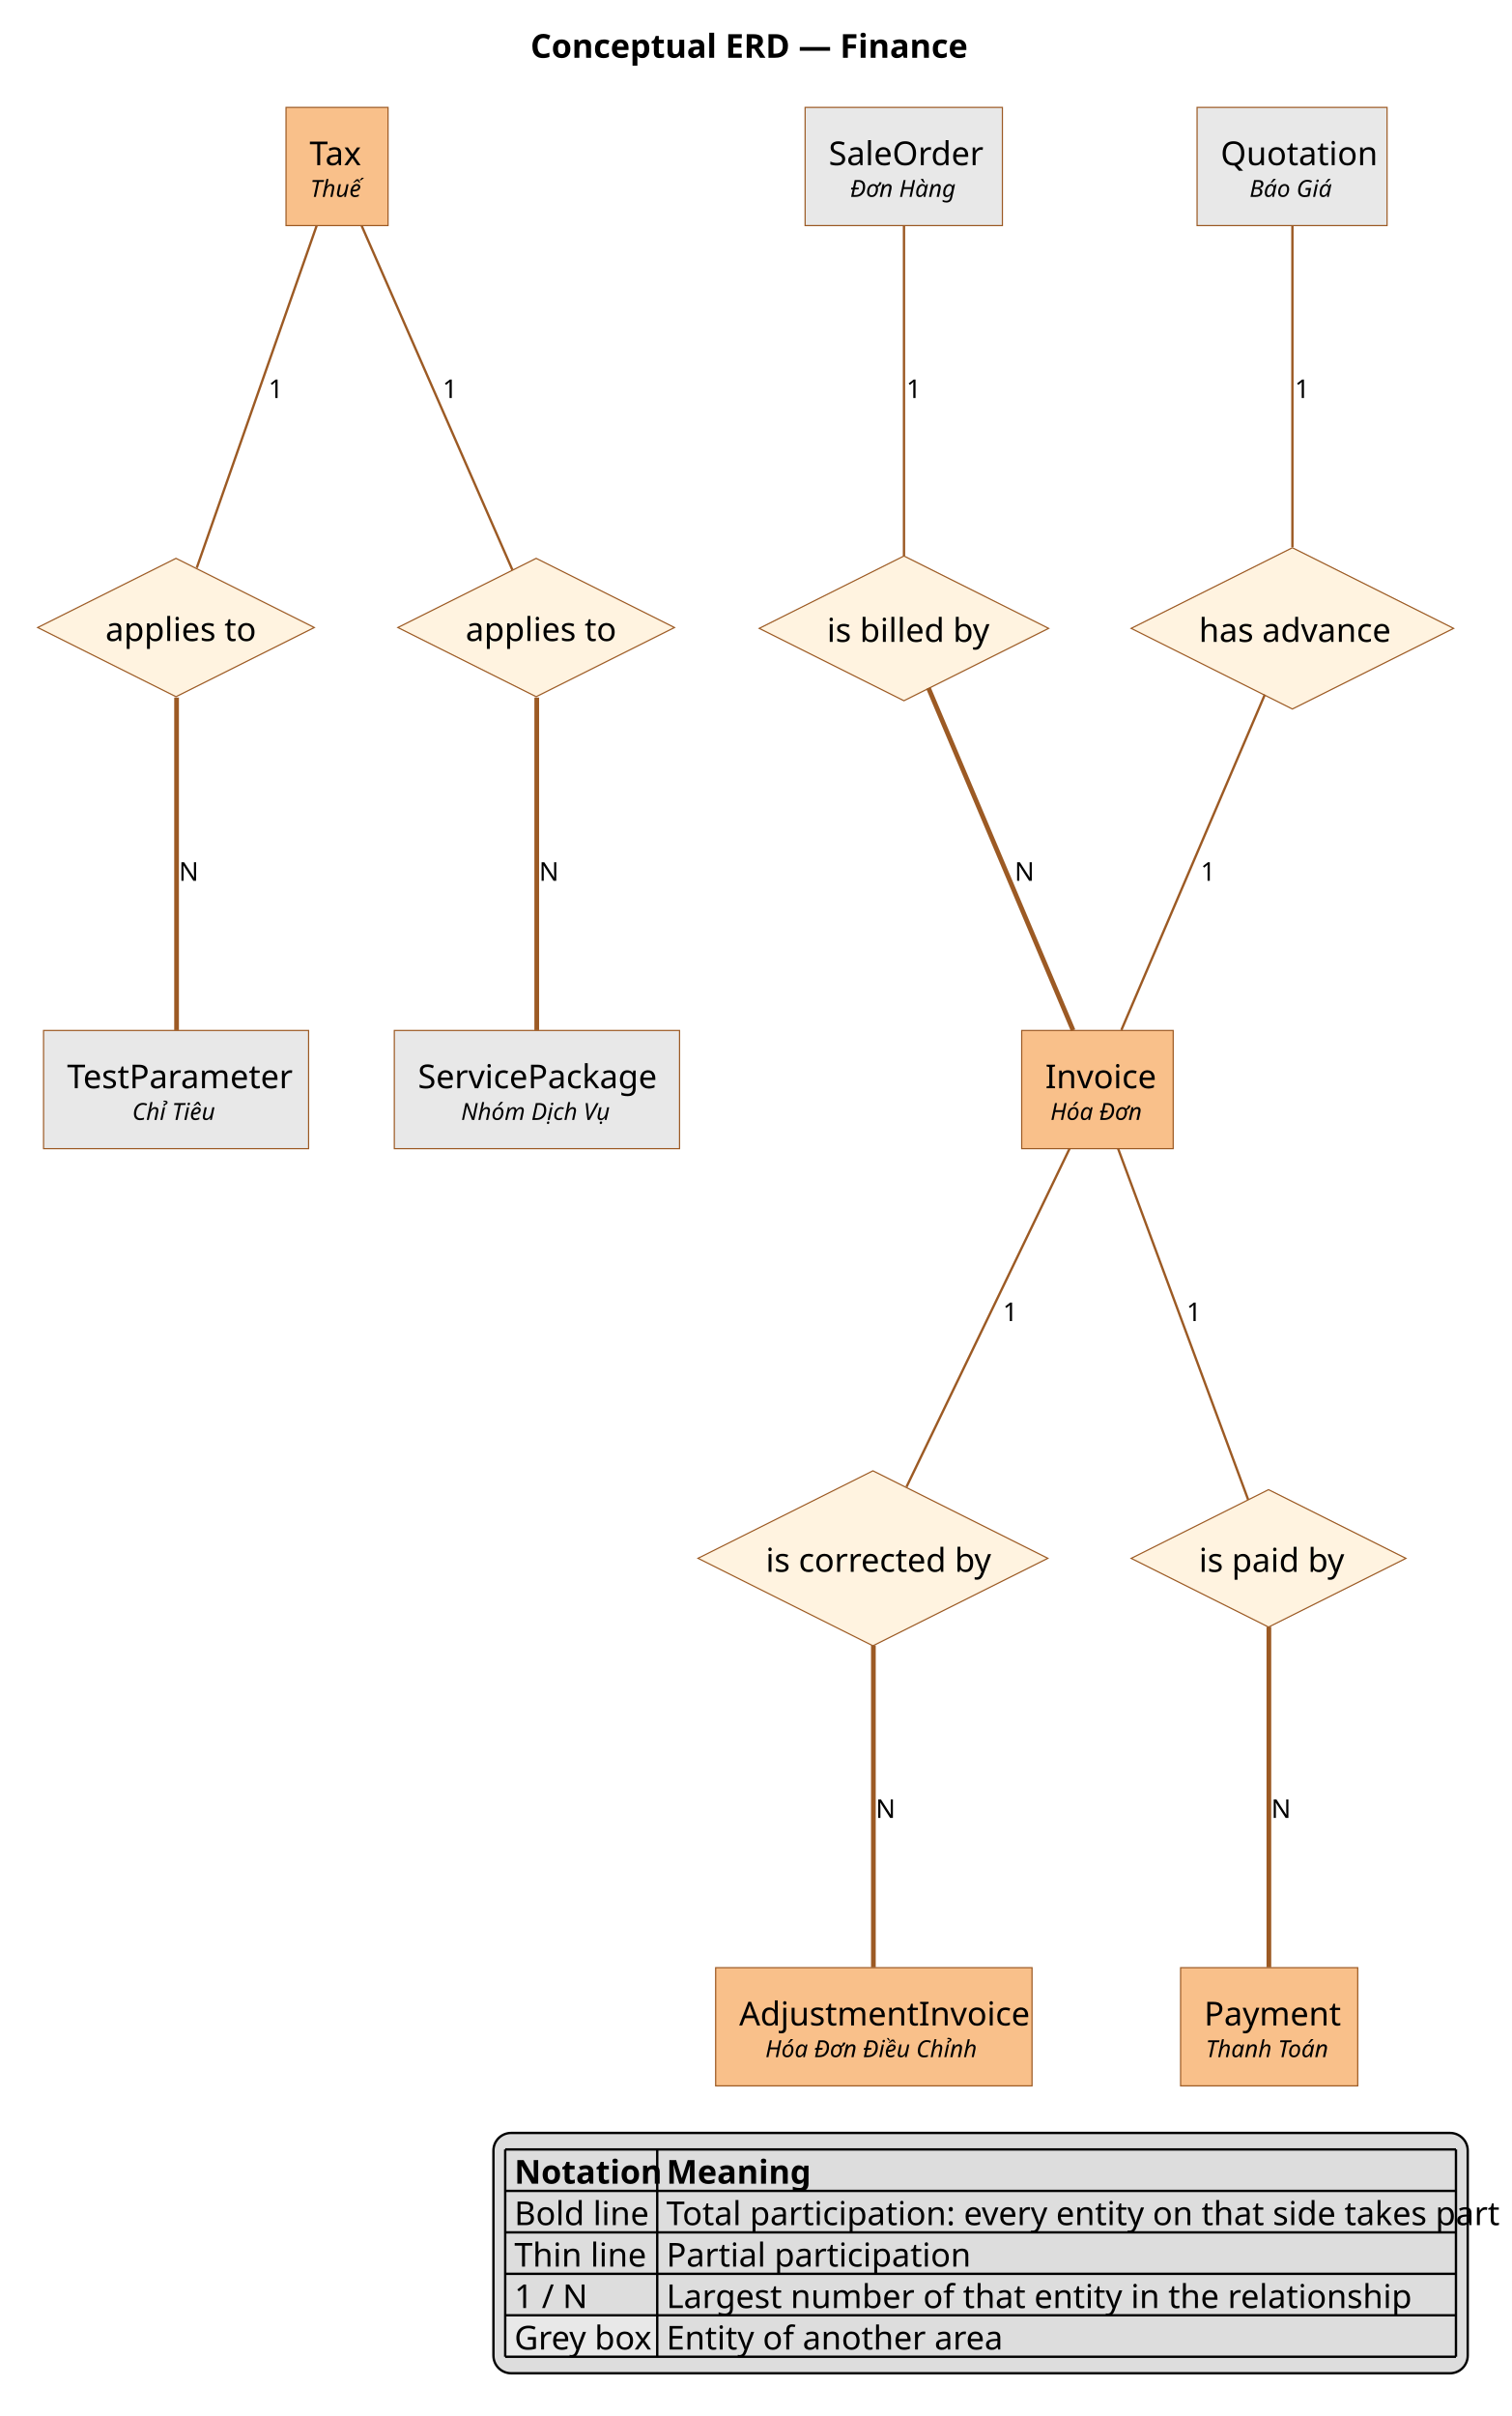
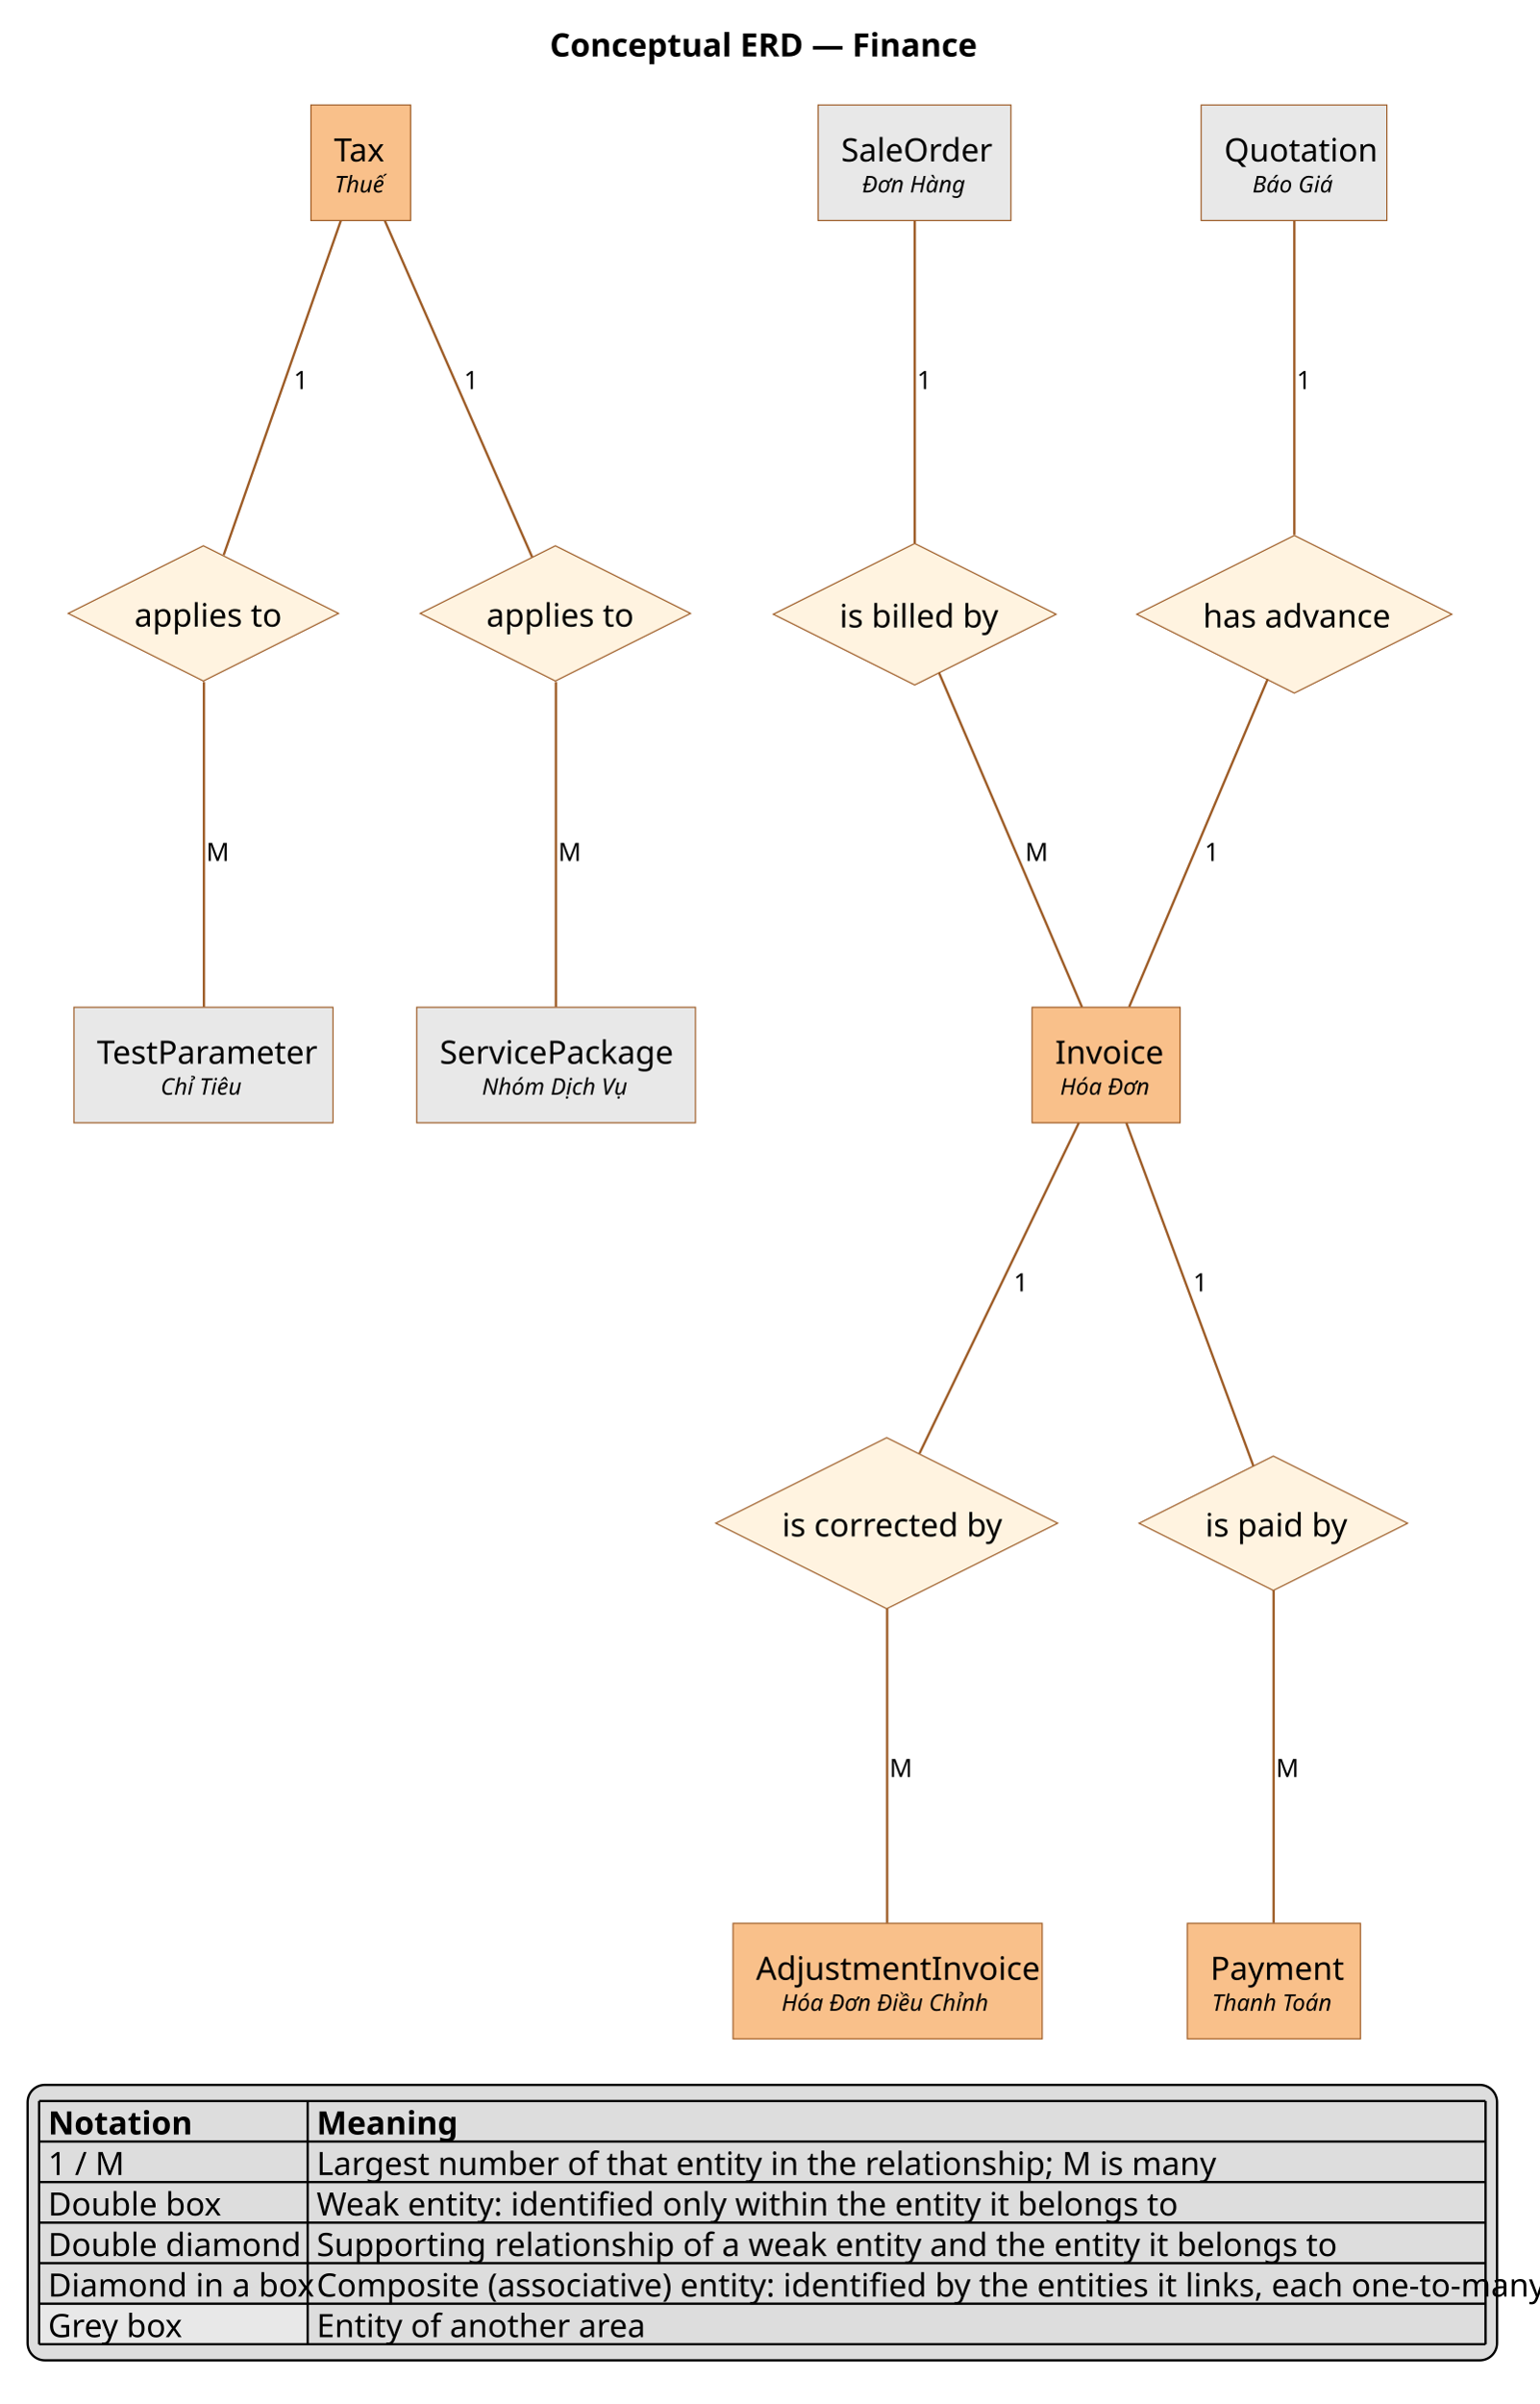
- <svg xmlns="http://www.w3.org/2000/svg" contentStyleType="text/css" data-diagram-type="CHEN_EER" height="1026px" preserveAspectRatio="none" style="width:642px;height:1026px;background:#FFFFFF;" version="1.1" viewBox="0 0 642 1026" width="642px" zoomAndPan="magnify">
+ <svg xmlns="http://www.w3.org/2000/svg" contentStyleType="text/css" data-diagram-type="CHEN_EER" height="1044px" preserveAspectRatio="none" style="width:669px;height:1044px;background:#FFFFFF;" version="1.1" viewBox="0 0 669 1044" width="669px" zoomAndPan="magnify">
  <defs />
  <g>
    <g class="title" data-source-line="7">
-       <text fill="#000000" font-family="sans-serif" font-size="14" font-weight="700" lengthAdjust="spacing" textLength="184.796" x="225.338" y="24.533">Conceptual ERD — Finance</text>
+       <text fill="#000000" font-family="sans-serif" font-size="14" font-weight="700" lengthAdjust="spacing" textLength="184.796" x="238.977" y="24.533">Conceptual ERD — Finance</text>
    </g>
    <g>
-       <rect fill="#E8E8E8" height="50.188" style="stroke:#9C5A24;stroke-width:0.5;" width="112.586" x="18.5" y="437.609" />
-       <text fill="#000000" font-family="sans-serif" font-size="14" lengthAdjust="spacing" textLength="92.586" x="28.5" y="462.143">TestParameter</text>
-       <text fill="#000000" font-family="sans-serif" font-size="10" font-style="italic" lengthAdjust="spacing" textLength="37.236" x="56.175" y="475.6">Chỉ Tiêu</text>
+       <rect fill="#E8E8E8" height="50.188" style="stroke:#9C5A24;stroke-width:0.5;" width="112.586" x="32.139" y="437.609" />
+       <text fill="#000000" font-family="sans-serif" font-size="14" lengthAdjust="spacing" textLength="92.586" x="42.139" y="462.143">TestParameter</text>
+       <text fill="#000000" font-family="sans-serif" font-size="10" font-style="italic" lengthAdjust="spacing" textLength="37.236" x="69.813" y="475.6">Chỉ Tiêu</text>
    </g>
    <g>
-       <rect fill="#E8E8E8" height="50.188" style="stroke:#9C5A24;stroke-width:0.5;" width="83.807" x="342" y="45.609" />
-       <text fill="#000000" font-family="sans-serif" font-size="14" lengthAdjust="spacing" textLength="63.807" x="352" y="70.143">SaleOrder</text>
-       <text fill="#000000" font-family="sans-serif" font-size="10" font-style="italic" lengthAdjust="spacing" textLength="45.513" x="361.147" y="83.6">Đơn Hàng</text>
+       <rect fill="#E8E8E8" height="50.188" style="stroke:#9C5A24;stroke-width:0.5;" width="83.807" x="355.639" y="45.609" />
+       <text fill="#000000" font-family="sans-serif" font-size="14" lengthAdjust="spacing" textLength="63.807" x="365.639" y="70.143">SaleOrder</text>
+       <text fill="#000000" font-family="sans-serif" font-size="10" font-style="italic" lengthAdjust="spacing" textLength="45.513" x="374.786" y="83.6">Đơn Hàng</text>
    </g>
    <g>
-       <rect fill="#E8E8E8" height="50.188" style="stroke:#9C5A24;stroke-width:0.5;" width="80.71" x="508.5" y="45.609" />
-       <text fill="#000000" font-family="sans-serif" font-size="14" lengthAdjust="spacing" textLength="60.71" x="518.5" y="70.143">Quotation</text>
-       <text fill="#000000" font-family="sans-serif" font-size="10" font-style="italic" lengthAdjust="spacing" textLength="36.133" x="530.789" y="83.6">Báo Giá</text>
+       <rect fill="#E8E8E8" height="50.188" style="stroke:#9C5A24;stroke-width:0.5;" width="80.71" x="522.139" y="45.609" />
+       <text fill="#000000" font-family="sans-serif" font-size="14" lengthAdjust="spacing" textLength="60.71" x="532.139" y="70.143">Quotation</text>
+       <text fill="#000000" font-family="sans-serif" font-size="10" font-style="italic" lengthAdjust="spacing" textLength="36.133" x="544.427" y="83.6">Báo Giá</text>
    </g>
    <g>
-       <rect fill="#E8E8E8" height="50.188" style="stroke:#9C5A24;stroke-width:0.5;" width="121.165" x="167.5" y="437.609" />
-       <text fill="#000000" font-family="sans-serif" font-size="14" lengthAdjust="spacing" textLength="101.165" x="177.5" y="462.143">ServicePackage</text>
-       <text fill="#000000" font-family="sans-serif" font-size="10" font-style="italic" lengthAdjust="spacing" textLength="64.468" x="195.849" y="475.6">Nhóm Dịch Vụ</text>
+       <rect fill="#E8E8E8" height="50.188" style="stroke:#9C5A24;stroke-width:0.5;" width="121.165" x="181.138" y="437.609" />
+       <text fill="#000000" font-family="sans-serif" font-size="14" lengthAdjust="spacing" textLength="101.165" x="191.138" y="462.143">ServicePackage</text>
+       <text fill="#000000" font-family="sans-serif" font-size="10" font-style="italic" lengthAdjust="spacing" textLength="64.468" x="209.487" y="475.6">Nhóm Dịch Vụ</text>
    </g>
    <g>
-       <rect fill="#F9C08A" height="50.188" style="stroke:#9C5A24;stroke-width:0.5;" width="64.358" x="434" y="437.609" />
-       <text fill="#000000" font-family="sans-serif" font-size="14" lengthAdjust="spacing" textLength="44.358" x="444" y="462.143">Invoice</text>
-       <text fill="#000000" font-family="sans-serif" font-size="10" font-style="italic" lengthAdjust="spacing" textLength="39.951" x="446.204" y="475.6">Hóa Đơn</text>
+       <rect fill="#F9C08A" height="50.188" style="stroke:#9C5A24;stroke-width:0.5;" width="64.358" x="448.639" y="437.609" />
+       <text fill="#000000" font-family="sans-serif" font-size="14" lengthAdjust="spacing" textLength="44.358" x="458.639" y="462.143">Invoice</text>
+       <text fill="#000000" font-family="sans-serif" font-size="10" font-style="italic" lengthAdjust="spacing" textLength="39.951" x="460.842" y="475.6">Hóa Đơn</text>
    </g>
    <g>
-       <rect fill="#F9C08A" height="50.188" style="stroke:#9C5A24;stroke-width:0.5;" width="134.393" x="304" y="835.609" />
-       <text fill="#000000" font-family="sans-serif" font-size="14" lengthAdjust="spacing" textLength="114.393" x="314" y="860.143">AdjustmentInvoice</text>
-       <text fill="#000000" font-family="sans-serif" font-size="10" font-style="italic" lengthAdjust="spacing" textLength="92.202" x="325.095" y="873.6">Hóa Đơn Điều Chỉnh</text>
+       <rect fill="#F9C08A" height="50.188" style="stroke:#9C5A24;stroke-width:0.5;" width="134.393" x="318.639" y="835.609" />
+       <text fill="#000000" font-family="sans-serif" font-size="14" lengthAdjust="spacing" textLength="114.393" x="328.639" y="860.143">AdjustmentInvoice</text>
+       <text fill="#000000" font-family="sans-serif" font-size="10" font-style="italic" lengthAdjust="spacing" textLength="92.202" x="339.734" y="873.6">Hóa Đơn Điều Chỉnh</text>
    </g>
    <g>
-       <rect fill="#F9C08A" height="50.188" style="stroke:#9C5A24;stroke-width:0.5;" width="75.248" x="501.5" y="835.609" />
-       <text fill="#000000" font-family="sans-serif" font-size="14" lengthAdjust="spacing" textLength="55.248" x="511.5" y="860.143">Payment</text>
-       <text fill="#000000" font-family="sans-serif" font-size="10" font-style="italic" lengthAdjust="spacing" textLength="53.926" x="512.161" y="873.6">Thanh Toán</text>
+       <rect fill="#F9C08A" height="50.188" style="stroke:#9C5A24;stroke-width:0.5;" width="75.248" x="516.139" y="835.609" />
+       <text fill="#000000" font-family="sans-serif" font-size="14" lengthAdjust="spacing" textLength="55.248" x="526.139" y="860.143">Payment</text>
+       <text fill="#000000" font-family="sans-serif" font-size="10" font-style="italic" lengthAdjust="spacing" textLength="53.926" x="526.8" y="873.6">Thanh Toán</text>
    </g>
    <g>
-       <rect fill="#F9C08A" height="50.188" style="stroke:#9C5A24;stroke-width:0.5;" width="43.338" x="121.5" y="45.609" />
-       <text fill="#000000" font-family="sans-serif" font-size="14" lengthAdjust="spacing" textLength="23.338" x="131.5" y="70.143">Tax</text>
-       <text fill="#000000" font-family="sans-serif" font-size="10" font-style="italic" lengthAdjust="spacing" textLength="22.793" x="131.773" y="83.6">Thuế</text>
+       <rect fill="#F9C08A" height="50.188" style="stroke:#9C5A24;stroke-width:0.5;" width="43.338" x="135.138" y="45.609" />
+       <text fill="#000000" font-family="sans-serif" font-size="14" lengthAdjust="spacing" textLength="23.338" x="145.138" y="70.143">Tax</text>
+       <text fill="#000000" font-family="sans-serif" font-size="10" font-style="italic" lengthAdjust="spacing" textLength="22.793" x="145.411" y="83.6">Thuế</text>
    </g>
    <g>
-       <polygon fill="#FFF3E0" points="322.5,266.846,383.972,236.109,445.445,266.846,383.972,297.582" style="stroke:#9C5A24;stroke-width:0.5;stroke-linejoin:miter;stroke-miterlimit:10;" />
-       <text fill="#000000" font-family="sans-serif" font-size="14" lengthAdjust="spacing" textLength="65.365" x="351.29" y="272.574">is billed by</text>
+       <polygon fill="#FFF3E0" points="336.139,266.846,397.611,236.109,459.083,266.846,397.611,297.582" style="stroke:#9C5A24;stroke-width:0.5;stroke-linejoin:miter;stroke-miterlimit:10;" />
+       <text fill="#000000" font-family="sans-serif" font-size="14" lengthAdjust="spacing" textLength="65.365" x="364.928" y="272.574">is billed by</text>
    </g>
    <g>
-       <polygon fill="#FFF3E0" points="480.5,266.852,548.986,232.609,617.472,266.852,548.986,301.095" style="stroke:#9C5A24;stroke-width:0.5;stroke-linejoin:miter;stroke-miterlimit:10;" />
-       <text fill="#000000" font-family="sans-serif" font-size="14" lengthAdjust="spacing" textLength="79.393" x="509.29" y="272.581">has advance</text>
+       <polygon fill="#FFF3E0" points="494.139,266.852,562.625,232.609,631.111,266.852,562.625,301.095" style="stroke:#9C5A24;stroke-width:0.5;stroke-linejoin:miter;stroke-miterlimit:10;" />
+       <text fill="#000000" font-family="sans-serif" font-size="14" lengthAdjust="spacing" textLength="79.393" x="522.928" y="272.581">has advance</text>
    </g>
    <g>
-       <polygon fill="#FFF3E0" points="296.5,661.763,370.807,624.609,445.114,661.763,370.807,698.916" style="stroke:#9C5A24;stroke-width:0.5;stroke-linejoin:miter;stroke-miterlimit:10;" />
-       <text fill="#000000" font-family="sans-serif" font-size="14" lengthAdjust="spacing" textLength="91.034" x="325.29" y="667.491">is corrected by</text>
+       <polygon fill="#FFF3E0" points="311.139,661.763,385.445,624.609,459.752,661.763,385.445,698.916" style="stroke:#9C5A24;stroke-width:0.5;stroke-linejoin:miter;stroke-miterlimit:10;" />
+       <text fill="#000000" font-family="sans-serif" font-size="14" lengthAdjust="spacing" textLength="91.034" x="339.928" y="667.491">is corrected by</text>
    </g>
    <g>
-       <polygon fill="#FFF3E0" points="480.5,661.79,538.862,632.609,597.224,661.79,538.862,690.971" style="stroke:#9C5A24;stroke-width:0.5;stroke-linejoin:miter;stroke-miterlimit:10;" />
-       <text fill="#000000" font-family="sans-serif" font-size="14" lengthAdjust="spacing" textLength="59.145" x="509.29" y="667.519">is paid by</text>
+       <polygon fill="#FFF3E0" points="495.139,661.79,553.5,632.609,611.862,661.79,553.5,690.971" style="stroke:#9C5A24;stroke-width:0.5;stroke-linejoin:miter;stroke-miterlimit:10;" />
+       <text fill="#000000" font-family="sans-serif" font-size="14" lengthAdjust="spacing" textLength="59.145" x="523.928" y="667.519">is paid by</text>
    </g>
    <g>
-       <polygon fill="#FFF3E0" points="16,266.487,74.755,237.109,133.51,266.487,74.755,295.864" style="stroke:#9C5A24;stroke-width:0.5;stroke-linejoin:miter;stroke-miterlimit:10;" />
-       <text fill="#000000" font-family="sans-serif" font-size="14" lengthAdjust="spacing" textLength="59.931" x="44.79" y="272.215">applies to</text>
+       <polygon fill="#FFF3E0" points="29.639,266.487,88.394,237.109,147.149,266.487,88.394,295.864" style="stroke:#9C5A24;stroke-width:0.5;stroke-linejoin:miter;stroke-miterlimit:10;" />
+       <text fill="#000000" font-family="sans-serif" font-size="14" lengthAdjust="spacing" textLength="59.931" x="58.428" y="272.215">applies to</text>
    </g>
    <g>
-       <polygon fill="#FFF3E0" points="169,266.487,227.755,237.109,286.51,266.487,227.755,295.864" style="stroke:#9C5A24;stroke-width:0.5;stroke-linejoin:miter;stroke-miterlimit:10;" />
-       <text fill="#000000" font-family="sans-serif" font-size="14" lengthAdjust="spacing" textLength="59.931" x="197.79" y="272.215">applies to</text>
+       <polygon fill="#FFF3E0" points="182.638,266.487,241.394,237.109,300.149,266.487,241.394,295.864" style="stroke:#9C5A24;stroke-width:0.5;stroke-linejoin:miter;stroke-miterlimit:10;" />
+       <text fill="#000000" font-family="sans-serif" font-size="14" lengthAdjust="spacing" textLength="59.931" x="211.428" y="272.215">applies to</text>
    </g>
    <g class="link" data-entity-1="ent0002" data-entity-2="ent0009" data-link-type="association" data-source-line="36" id="lnk15">
-       <path d="M384,95.789 C384,131.339 384,197.639 384,236.039" fill="none" id="E2-R1" style="stroke:#9C5A24;stroke-width:1;" />
-       <text fill="#000000" font-family="sans-serif" font-size="11" lengthAdjust="spacing" textLength="6.118" x="385" y="169.028">1</text>
+       <path d="M397.639,95.789 C397.639,131.339 397.639,197.639 397.639,236.039" fill="none" id="E2-R1" style="stroke:#9C5A24;stroke-width:1;" />
+       <text fill="#000000" font-family="sans-serif" font-size="11" lengthAdjust="spacing" textLength="6.118" x="398.639" y="169.028">1</text>
    </g>
    <g class="link" data-entity-1="ent0009" data-entity-2="ent0005" data-link-type="association" data-source-line="37" id="lnk16">
-       <path d="M394.39,292.179 C410.2,329.599 440.14,400.429 455.83,437.539" fill="none" id="R1-E5" style="stroke:#9C5A24;stroke-width:2;" />
-       <text fill="#000000" font-family="sans-serif" font-size="11" lengthAdjust="spacing" textLength="7.944" x="431" y="374.028">N</text>
+       <path d="M408.149,292.179 C424.159,329.599 454.459,400.429 470.339,437.539" fill="none" id="R1-E5" style="stroke:#9C5A24;stroke-width:1;" />
+       <text fill="#000000" font-family="sans-serif" font-size="11" lengthAdjust="spacing" textLength="9.163" x="445.639" y="374.028">M</text>
    </g>
    <g class="link" data-entity-1="ent0003" data-entity-2="ent0010" data-link-type="association" data-source-line="38" id="lnk17">
-       <path d="M549,95.789 C549,130.219 549,193.509 549,232.339" fill="none" id="E3-R2" style="stroke:#9C5A24;stroke-width:1;" />
-       <text fill="#000000" font-family="sans-serif" font-size="11" lengthAdjust="spacing" textLength="6.118" x="550" y="169.028">1</text>
+       <path d="M562.639,95.789 C562.639,130.219 562.639,193.509 562.639,232.339" fill="none" id="E3-R2" style="stroke:#9C5A24;stroke-width:1;" />
+       <text fill="#000000" font-family="sans-serif" font-size="11" lengthAdjust="spacing" textLength="6.118" x="563.639" y="169.028">1</text>
    </g>
    <g class="link" data-entity-1="ent0010" data-entity-2="ent0005" data-link-type="association" data-source-line="39" id="lnk18">
-       <path d="M537.28,294.989 C521.02,333.009 491.85,401.189 476.35,437.419" fill="none" id="R2-E5" style="stroke:#9C5A24;stroke-width:1;" />
-       <text fill="#000000" font-family="sans-serif" font-size="11" lengthAdjust="spacing" textLength="6.118" x="510" y="374.028">1</text>
+       <path d="M551.068,294.989 C534.999,333.009 506.178,401.189 490.858,437.419" fill="none" id="R2-E5" style="stroke:#9C5A24;stroke-width:1;" />
+       <text fill="#000000" font-family="sans-serif" font-size="11" lengthAdjust="spacing" textLength="6.118" x="523.639" y="374.028">1</text>
    </g>
    <g class="link" data-entity-1="ent0005" data-entity-2="ent0011" data-link-type="association" data-source-line="40" id="lnk19">
-       <path d="M454.35,487.769 C436.86,524.029 403.87,592.449 385.06,631.449" fill="none" id="E5-R3" style="stroke:#9C5A24;stroke-width:1;" />
-       <text fill="#000000" font-family="sans-serif" font-size="11" lengthAdjust="spacing" textLength="6.118" x="426" y="561.028">1</text>
+       <path d="M468.988,487.769 C451.498,524.029 418.509,592.449 399.699,631.449" fill="none" id="E5-R3" style="stroke:#9C5A24;stroke-width:1;" />
+       <text fill="#000000" font-family="sans-serif" font-size="11" lengthAdjust="spacing" textLength="6.118" x="440.639" y="561.028">1</text>
    </g>
    <g class="link" data-entity-1="ent0011" data-entity-2="ent0006" data-link-type="association" data-source-line="41" id="lnk20">
-       <path d="M371,698.739 C371,738.509 371,801.309 371,835.499" fill="none" id="R3-E6" style="stroke:#9C5A24;stroke-width:2;" />
-       <text fill="#000000" font-family="sans-serif" font-size="11" lengthAdjust="spacing" textLength="7.944" x="372" y="772.028">N</text>
+       <path d="M385.639,698.739 C385.639,738.509 385.639,801.309 385.639,835.499" fill="none" id="R3-E6" style="stroke:#9C5A24;stroke-width:1;" />
+       <text fill="#000000" font-family="sans-serif" font-size="11" lengthAdjust="spacing" textLength="9.163" x="386.639" y="772.028">M</text>
    </g>
    <g class="link" data-entity-1="ent0005" data-entity-2="ent0012" data-link-type="association" data-source-line="42" id="lnk21">
-       <path d="M474.95,487.769 C489.04,525.779 516.21,599.119 530.2,636.869" fill="none" id="E5-R4" style="stroke:#9C5A24;stroke-width:1;" />
-       <text fill="#000000" font-family="sans-serif" font-size="11" lengthAdjust="spacing" textLength="6.118" x="504" y="561.028">1</text>
+       <path d="M489.589,487.769 C503.678,525.779 530.848,599.119 544.838,636.869" fill="none" id="E5-R4" style="stroke:#9C5A24;stroke-width:1;" />
+       <text fill="#000000" font-family="sans-serif" font-size="11" lengthAdjust="spacing" textLength="6.118" x="518.639" y="561.028">1</text>
    </g>
    <g class="link" data-entity-1="ent0012" data-entity-2="ent0007" data-link-type="association" data-source-line="43" id="lnk22">
-       <path d="M539,690.839 C539,729.669 539,798.909 539,835.459" fill="none" id="R4-E7" style="stroke:#9C5A24;stroke-width:2;" />
-       <text fill="#000000" font-family="sans-serif" font-size="11" lengthAdjust="spacing" textLength="7.944" x="540" y="772.028">N</text>
+       <path d="M553.639,690.839 C553.639,729.669 553.639,798.909 553.639,835.459" fill="none" id="R4-E7" style="stroke:#9C5A24;stroke-width:1;" />
+       <text fill="#000000" font-family="sans-serif" font-size="11" lengthAdjust="spacing" textLength="9.163" x="554.639" y="772.028">M</text>
    </g>
    <g class="link" data-entity-1="ent0008" data-entity-2="ent0013" data-link-type="association" data-source-line="44" id="lnk23">
-       <path d="M134.53,95.789 C121.49,132.959 96.68,203.769 83.58,241.129" fill="none" id="E8-R5" style="stroke:#9C5A24;stroke-width:1;" />
-       <text fill="#000000" font-family="sans-serif" font-size="11" lengthAdjust="spacing" textLength="6.118" x="114" y="169.028">1</text>
+       <path d="M148.168,95.789 C135.129,132.959 110.319,203.769 97.219,241.129" fill="none" id="E8-R5" style="stroke:#9C5A24;stroke-width:1;" />
+       <text fill="#000000" font-family="sans-serif" font-size="11" lengthAdjust="spacing" textLength="6.118" x="127.638" y="169.028">1</text>
    </g>
    <g class="link" data-entity-1="ent0013" data-entity-2="ent0001" data-link-type="association" data-source-line="45" id="lnk24">
-       <path d="M75,296.239 C75,334.499 75,401.629 75,437.469" fill="none" id="R5-E1" style="stroke:#9C5A24;stroke-width:2;" />
-       <text fill="#000000" font-family="sans-serif" font-size="11" lengthAdjust="spacing" textLength="7.944" x="76" y="374.028">N</text>
+       <path d="M88.638,296.239 C88.638,334.499 88.638,401.629 88.638,437.469" fill="none" id="R5-E1" style="stroke:#9C5A24;stroke-width:1;" />
+       <text fill="#000000" font-family="sans-serif" font-size="11" lengthAdjust="spacing" textLength="9.163" x="89.638" y="374.028">M</text>
    </g>
    <g class="link" data-entity-1="ent0008" data-entity-2="ent0014" data-link-type="association" data-source-line="46" id="lnk25">
-       <path d="M153.59,95.789 C170.02,133.269 201.41,204.929 217.67,242.039" fill="none" id="E8-R6" style="stroke:#9C5A24;stroke-width:1;" />
-       <text fill="#000000" font-family="sans-serif" font-size="11" lengthAdjust="spacing" textLength="6.118" x="188" y="169.028">1</text>
+       <path d="M167.228,95.789 C183.659,133.269 215.048,204.929 231.309,242.039" fill="none" id="E8-R6" style="stroke:#9C5A24;stroke-width:1;" />
+       <text fill="#000000" font-family="sans-serif" font-size="11" lengthAdjust="spacing" textLength="6.118" x="201.638" y="169.028">1</text>
    </g>
    <g class="link" data-entity-1="ent0014" data-entity-2="ent0004" data-link-type="association" data-source-line="47" id="lnk26">
-       <path d="M228,296.239 C228,334.499 228,401.629 228,437.469" fill="none" id="R6-E4" style="stroke:#9C5A24;stroke-width:2;" />
-       <text fill="#000000" font-family="sans-serif" font-size="11" lengthAdjust="spacing" textLength="7.944" x="229" y="374.028">N</text>
+       <path d="M241.638,296.239 C241.638,334.499 241.638,401.629 241.638,437.469" fill="none" id="R6-E4" style="stroke:#9C5A24;stroke-width:1;" />
+       <text fill="#000000" font-family="sans-serif" font-size="11" lengthAdjust="spacing" textLength="9.163" x="242.638" y="374.028">M</text>
    </g>
    <g class="legend" data-source-line="48">
-       <rect fill="#DDDDDD" height="102.047" rx="7.5" ry="7.5" style="stroke:#000000;stroke-width:1;" width="413.867" x="209.605" y="905.797" />
-       <text fill="#000000" font-family="sans-serif" font-size="14" font-weight="700" lengthAdjust="spacing" textLength="56.766" x="218.494" y="927.33">Notation</text>
-       <text fill="#000000" font-family="sans-serif" font-size="14" font-weight="700" lengthAdjust="spacing" textLength="56.779" x="283.074" y="927.33">Meaning</text>
-       <text fill="#000000" font-family="sans-serif" font-size="14" lengthAdjust="spacing" textLength="53.703" x="218.494" y="944.939">Bold line</text>
-       <text fill="#000000" font-family="sans-serif" font-size="14" lengthAdjust="spacing" textLength="331.509" x="283.074" y="944.939">Total participation: every entity on that side takes part</text>
-       <text fill="#000000" font-family="sans-serif" font-size="14" lengthAdjust="spacing" textLength="52.917" x="218.494" y="962.549">Thin line</text>
-       <text fill="#000000" font-family="sans-serif" font-size="14" lengthAdjust="spacing" textLength="119.061" x="283.074" y="962.549">Partial participation</text>
-       <text fill="#000000" font-family="sans-serif" font-size="14" lengthAdjust="spacing" textLength="29.565" x="218.494" y="980.158">1 / N</text>
-       <text fill="#000000" font-family="sans-serif" font-size="14" lengthAdjust="spacing" textLength="291.84" x="283.074" y="980.158">Largest number of that entity in the relationship</text>
-       <rect fill="#E8E8E8" height="17.609" style="stroke:none;stroke-width:1;" width="64.579" x="214.605" y="983.234" />
-       <text fill="#000000" font-family="sans-serif" font-size="14" lengthAdjust="spacing" textLength="56.8" x="218.494" y="997.768">Grey box</text>
-       <text fill="#000000" font-family="sans-serif" font-size="14" lengthAdjust="spacing" textLength="133.861" x="283.074" y="997.768">Entity of another area</text>
-       <line style="stroke:#000000;stroke-width:1;" x1="214.605" x2="618.472" y1="912.797" y2="912.797" />
-       <line style="stroke:#000000;stroke-width:1;" x1="214.605" x2="618.472" y1="930.406" y2="930.406" />
-       <line style="stroke:#000000;stroke-width:1;" x1="214.605" x2="618.472" y1="948.016" y2="948.016" />
-       <line style="stroke:#000000;stroke-width:1;" x1="214.605" x2="618.472" y1="965.625" y2="965.625" />
-       <line style="stroke:#000000;stroke-width:1;" x1="214.605" x2="618.472" y1="983.234" y2="983.234" />
-       <line style="stroke:#000000;stroke-width:1;" x1="214.605" x2="618.472" y1="1000.844" y2="1000.844" />
-       <line style="stroke:#000000;stroke-width:1;" x1="214.605" x2="214.605" y1="912.797" y2="1000.844" />
-       <line style="stroke:#000000;stroke-width:1;" x1="279.184" x2="279.184" y1="912.797" y2="1000.844" />
-       <line style="stroke:#000000;stroke-width:1;" x1="618.472" x2="618.472" y1="912.797" y2="1000.844" />
+       <rect fill="#DDDDDD" height="119.656" rx="7.5" ry="7.5" style="stroke:#000000;stroke-width:1;" width="638.749" x="12" y="905.797" />
+       <text fill="#000000" font-family="sans-serif" font-size="14" font-weight="700" lengthAdjust="spacing" textLength="56.766" x="20.89" y="927.33">Notation</text>
+       <text fill="#000000" font-family="sans-serif" font-size="14" font-weight="700" lengthAdjust="spacing" textLength="56.779" x="137.62" y="927.33">Meaning</text>
+       <text fill="#000000" font-family="sans-serif" font-size="14" lengthAdjust="spacing" textLength="31.117" x="20.89" y="944.939">1 / M</text>
+       <text fill="#000000" font-family="sans-serif" font-size="14" lengthAdjust="spacing" textLength="363.405" x="137.62" y="944.939">Largest number of that entity in the relationship; M is many</text>
+       <text fill="#000000" font-family="sans-serif" font-size="14" lengthAdjust="spacing" textLength="70.827" x="20.89" y="962.549">Double box</text>
+       <text fill="#000000" font-family="sans-serif" font-size="14" lengthAdjust="spacing" textLength="346.302" x="137.62" y="962.549">Weak entity: identified only within the entity it belongs to</text>
+       <text fill="#000000" font-family="sans-serif" font-size="14" lengthAdjust="spacing" textLength="101.958" x="20.89" y="980.158">Double diamond</text>
+       <text fill="#000000" font-family="sans-serif" font-size="14" lengthAdjust="spacing" textLength="411.708" x="137.62" y="980.158">Supporting relationship of a weak entity and the entity it belongs to</text>
+       <text fill="#000000" font-family="sans-serif" font-size="14" lengthAdjust="spacing" textLength="108.951" x="20.89" y="997.768">Diamond in a box</text>
+       <text fill="#000000" font-family="sans-serif" font-size="14" lengthAdjust="spacing" textLength="504.239" x="137.62" y="997.768">Composite (associative) entity: identified by the entities it links, each one-to-many</text>
+       <rect fill="#E8E8E8" height="17.609" style="stroke:none;stroke-width:1;" width="116.731" x="17" y="1000.844" />
+       <text fill="#000000" font-family="sans-serif" font-size="14" lengthAdjust="spacing" textLength="56.8" x="20.89" y="1015.377">Grey box</text>
+       <text fill="#000000" font-family="sans-serif" font-size="14" lengthAdjust="spacing" textLength="133.861" x="137.62" y="1015.377">Entity of another area</text>
+       <line style="stroke:#000000;stroke-width:1;" x1="17" x2="645.749" y1="912.797" y2="912.797" />
+       <line style="stroke:#000000;stroke-width:1;" x1="17" x2="645.749" y1="930.406" y2="930.406" />
+       <line style="stroke:#000000;stroke-width:1;" x1="17" x2="645.749" y1="948.016" y2="948.016" />
+       <line style="stroke:#000000;stroke-width:1;" x1="17" x2="645.749" y1="965.625" y2="965.625" />
+       <line style="stroke:#000000;stroke-width:1;" x1="17" x2="645.749" y1="983.234" y2="983.234" />
+       <line style="stroke:#000000;stroke-width:1;" x1="17" x2="645.749" y1="1000.844" y2="1000.844" />
+       <line style="stroke:#000000;stroke-width:1;" x1="17" x2="645.749" y1="1018.453" y2="1018.453" />
+       <line style="stroke:#000000;stroke-width:1;" x1="17" x2="17" y1="912.797" y2="1018.453" />
+       <line style="stroke:#000000;stroke-width:1;" x1="133.731" x2="133.731" y1="912.797" y2="1018.453" />
+       <line style="stroke:#000000;stroke-width:1;" x1="645.749" x2="645.749" y1="912.797" y2="1018.453" />
    </g>
  </g>
</svg>
